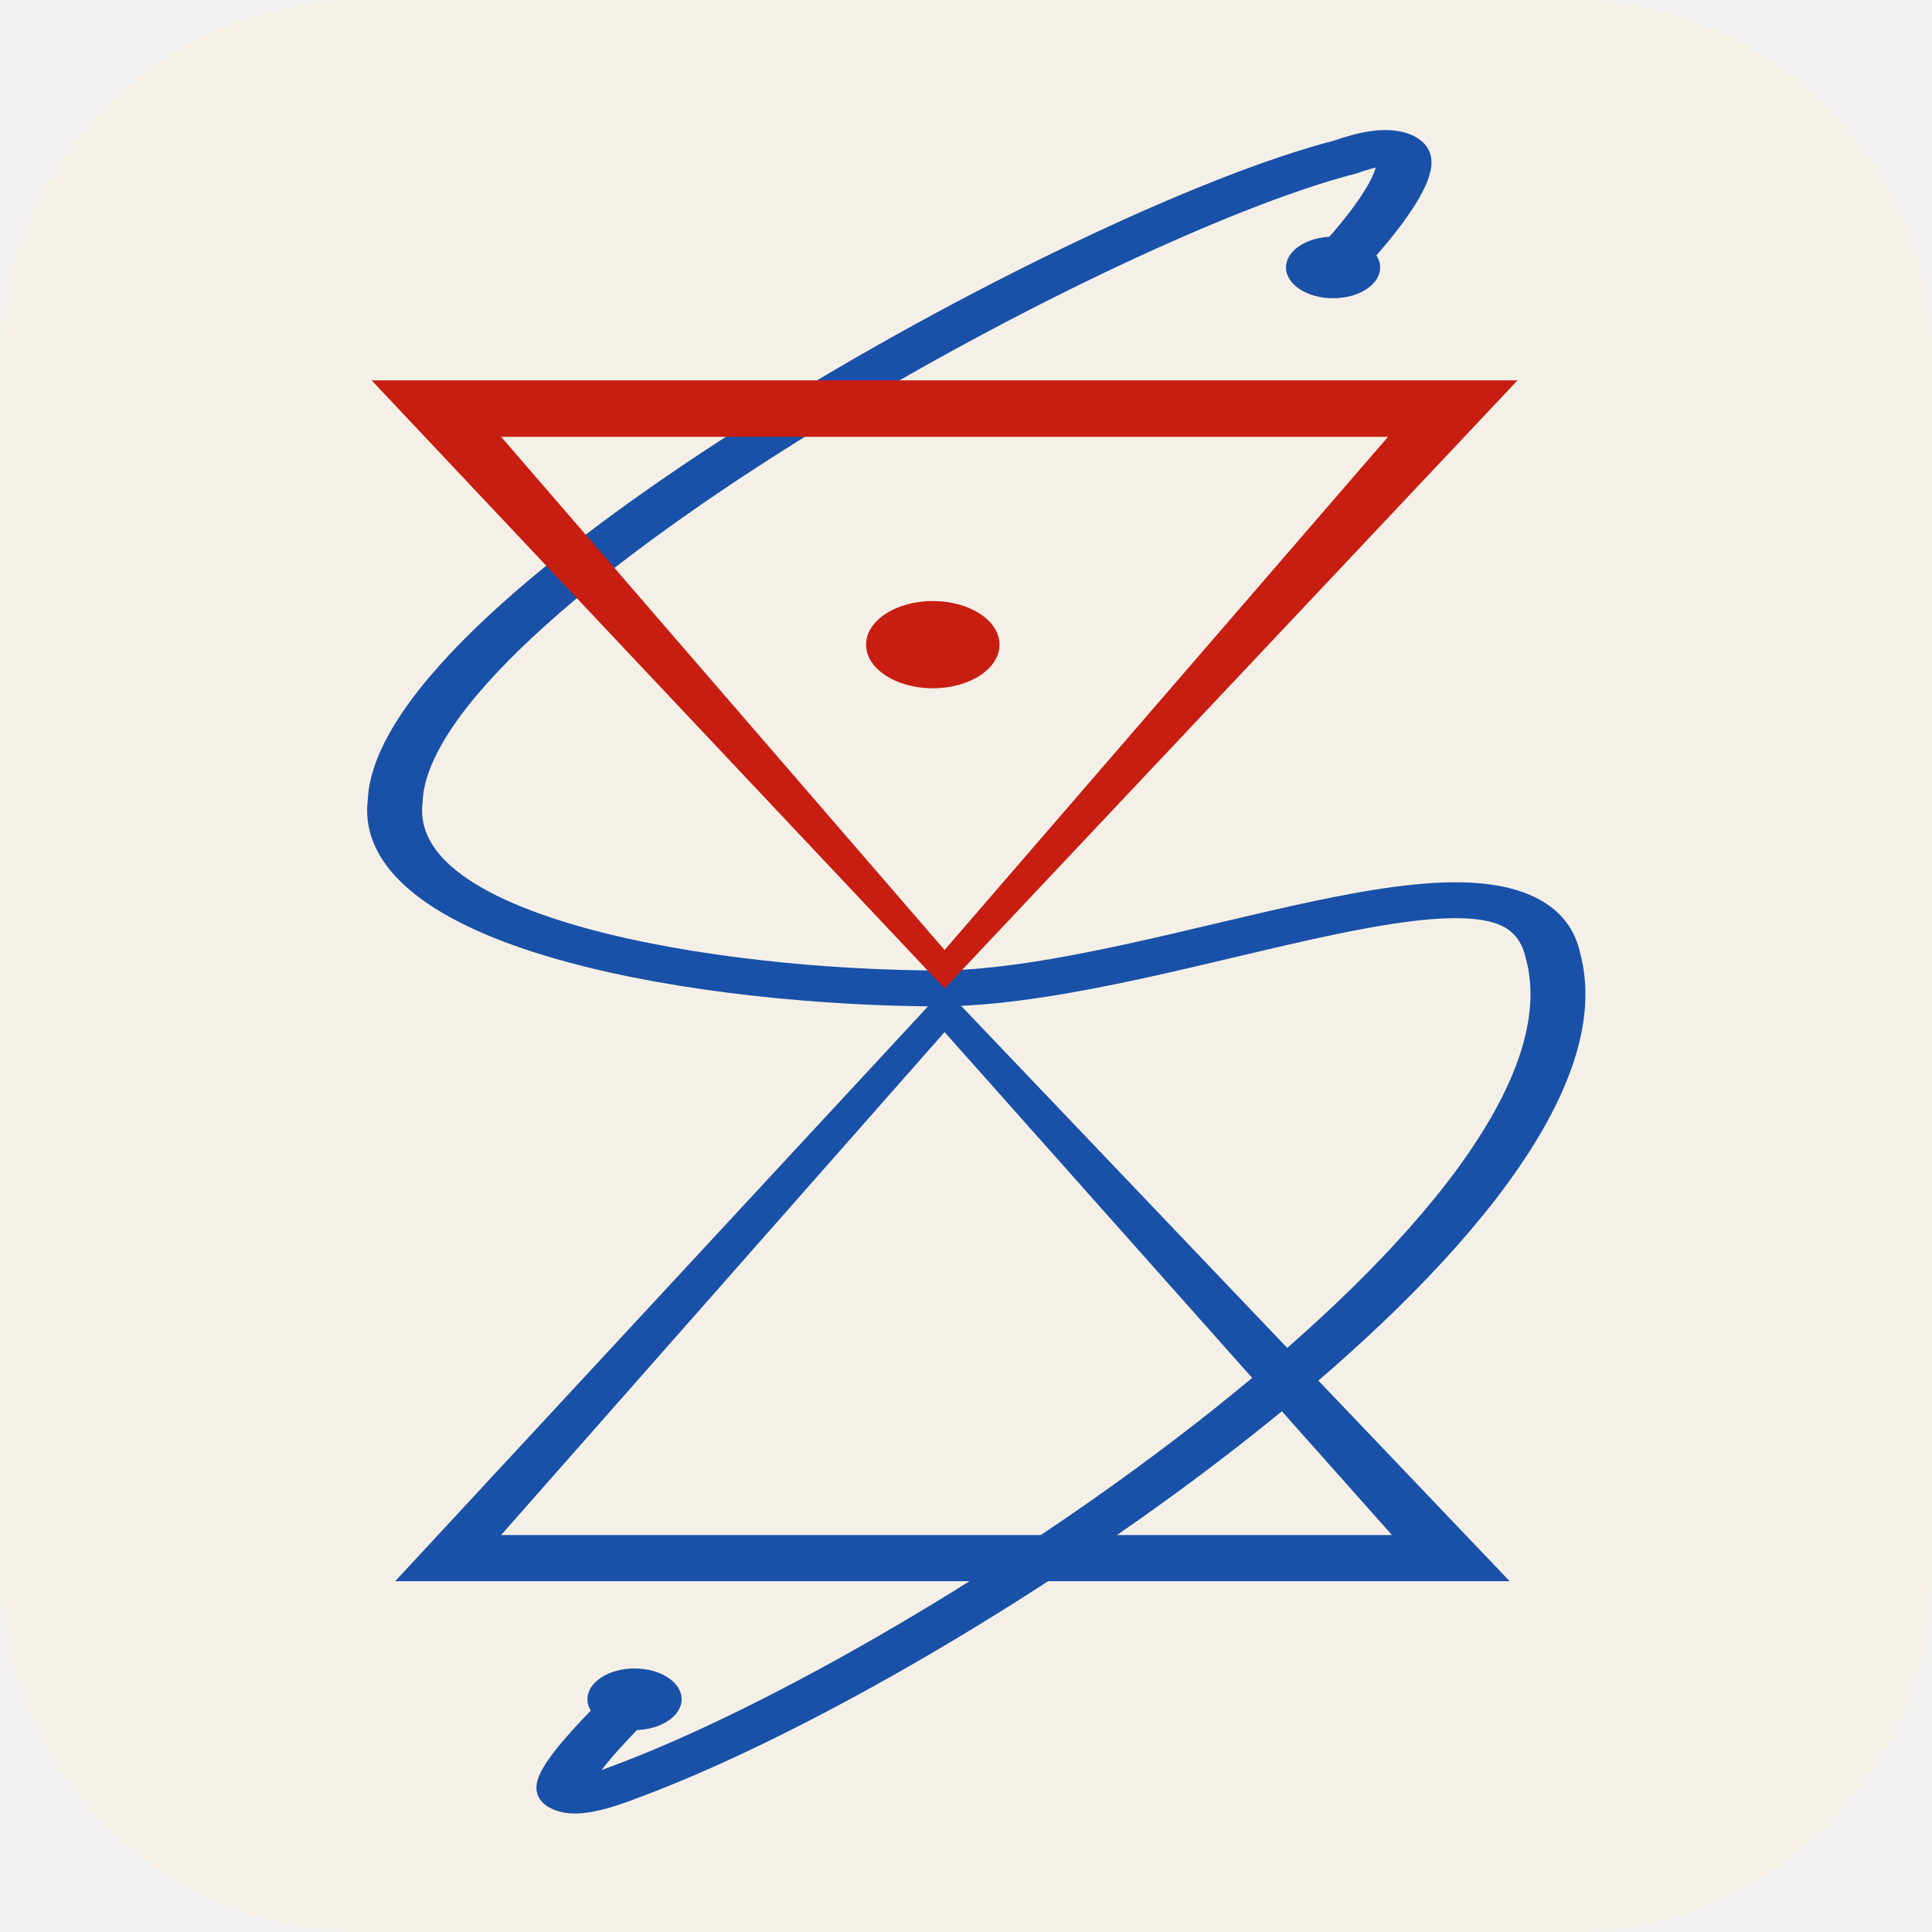
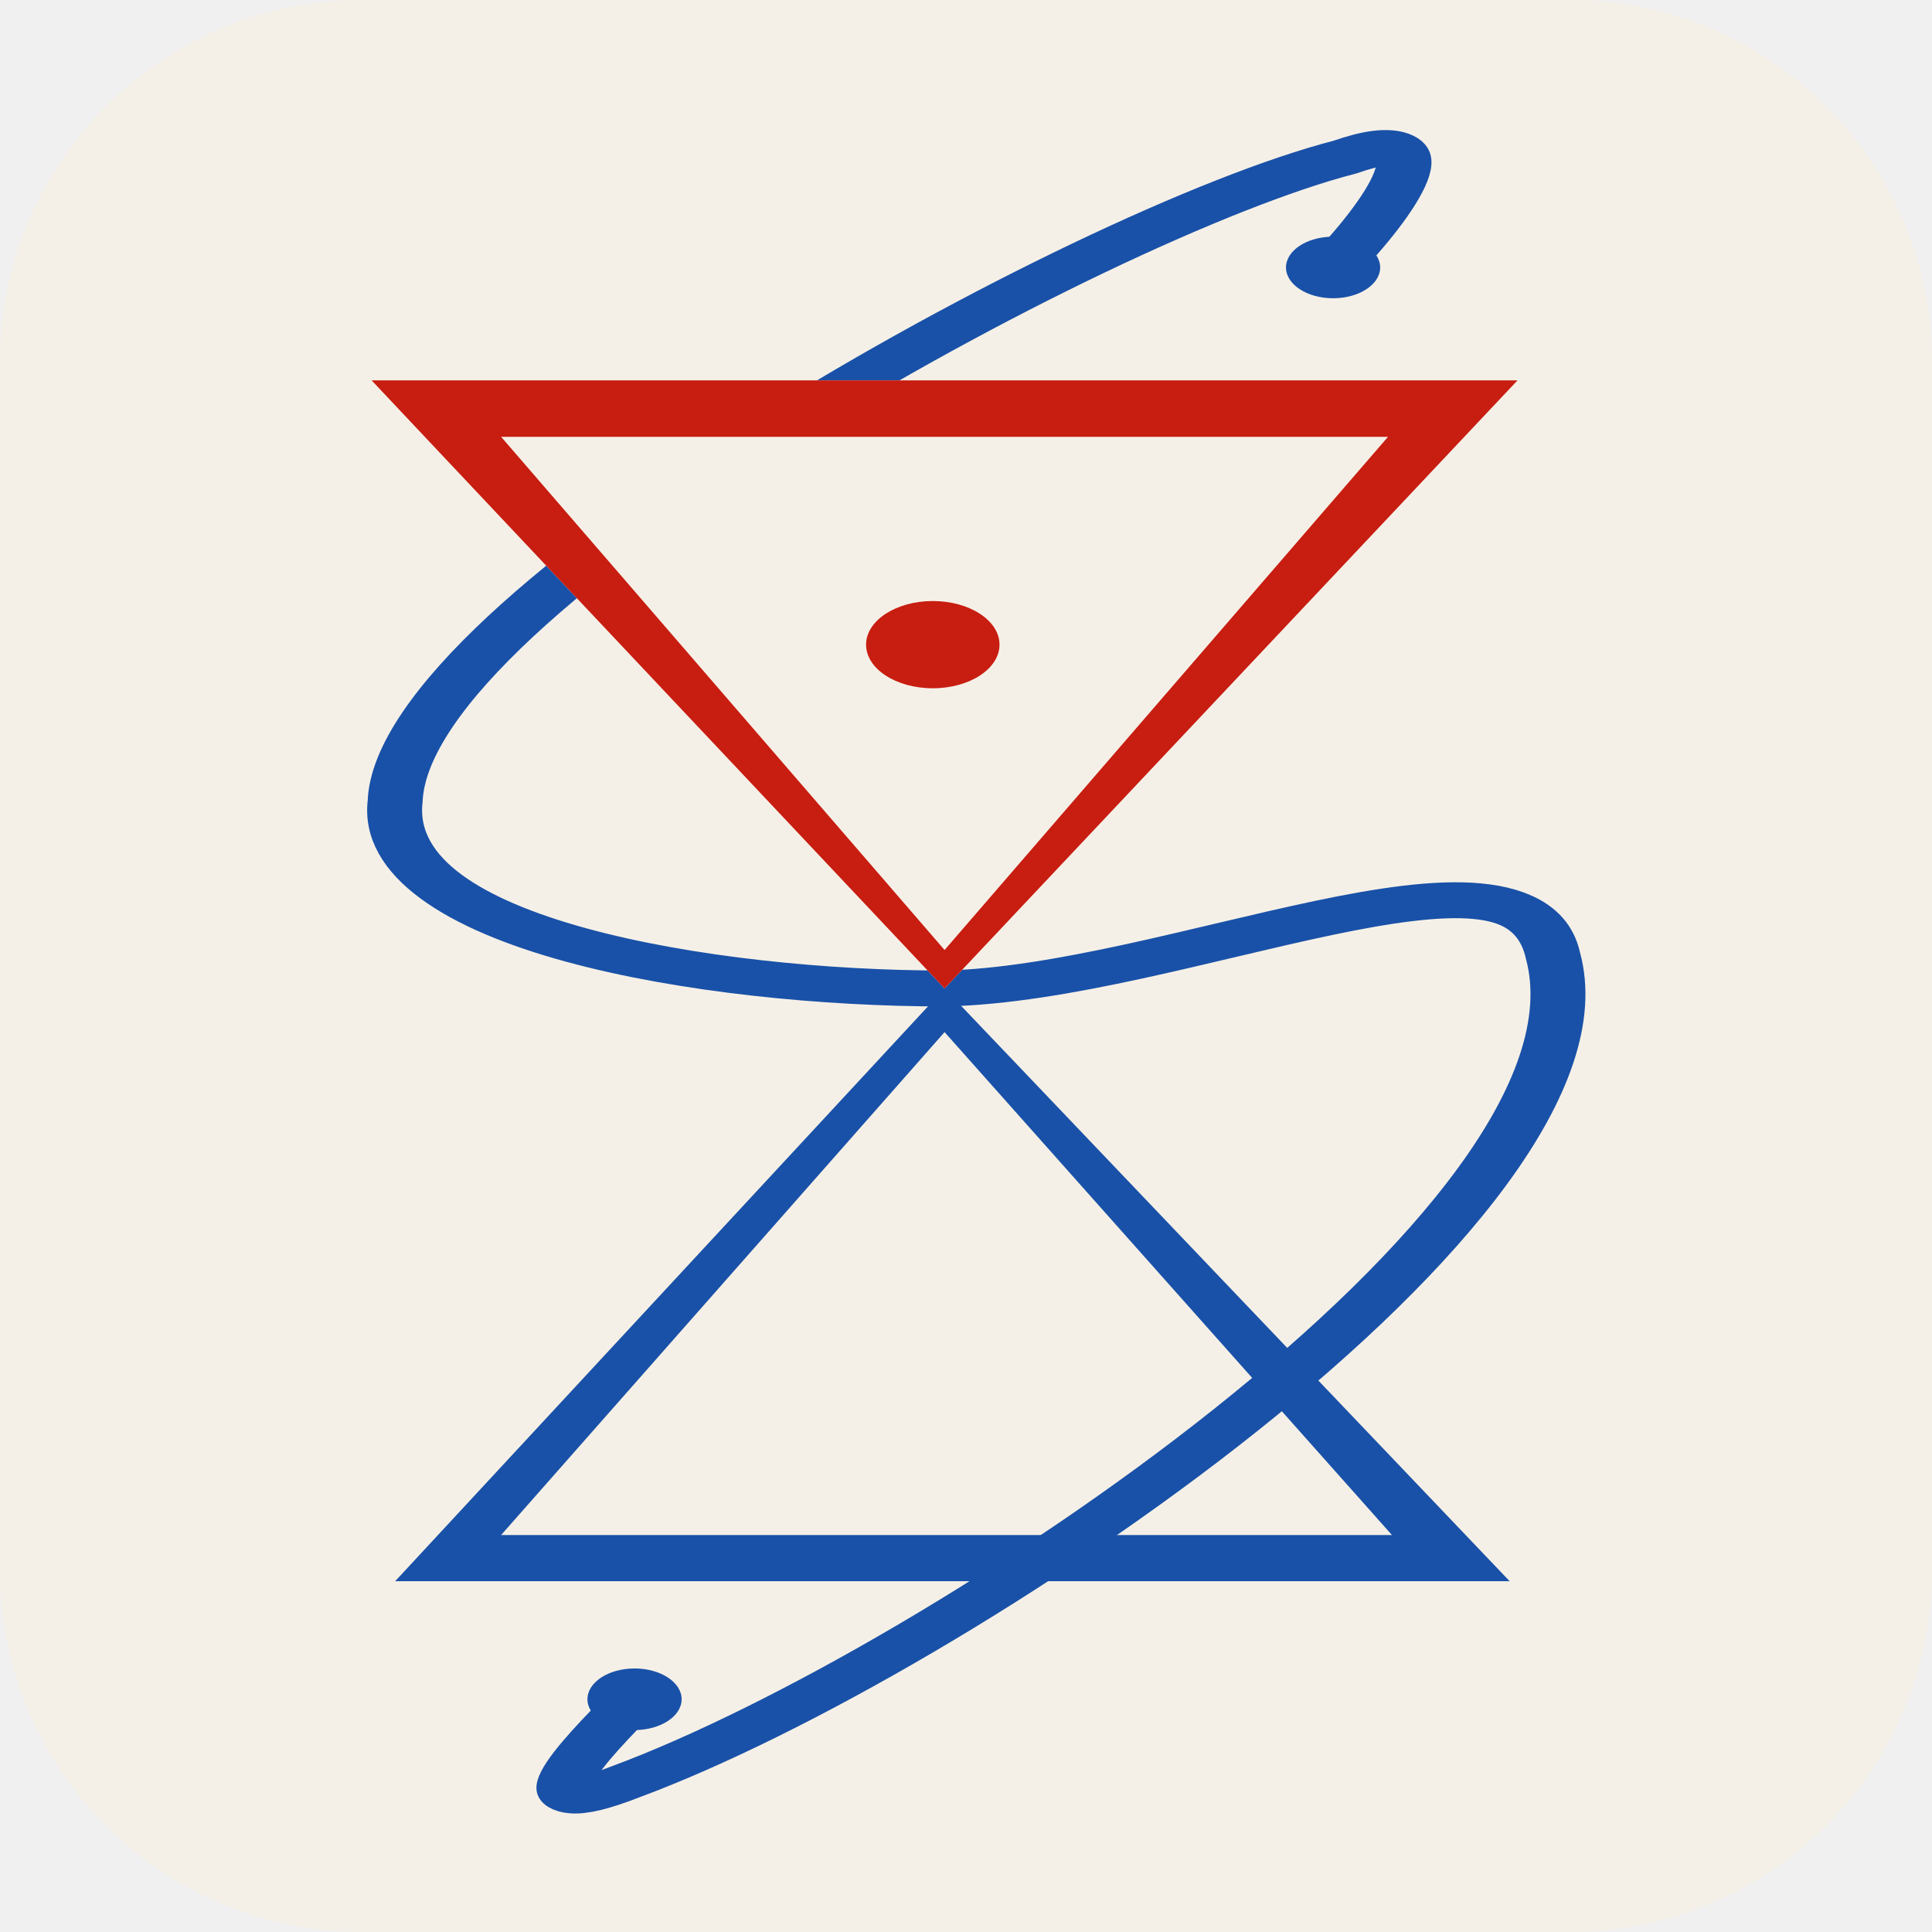
<svg xmlns="http://www.w3.org/2000/svg" viewBox="0 0 64 64">
+   <defs>
+     <mask id="upper-triangle-string-mask" maskUnits="userSpaceOnUse" x="60" y="40" width="380" height="710" style="mask-type:luminance">
+       <rect x="60" y="40" width="380" height="710" fill="#fff" />
+       <path d="M87 160H379L233 397Z" fill="#000" />
+     </mask>
+   </defs>
  <rect width="64" height="64" rx="12" fill="#f5f0e7" />
  <g transform="translate(1 -1) scale(.13 .085)">
-     <path d="M332 116C346 94 363 58 335 73C269 99 95 247 93 324C89 376 173 397 233 397C292 395 380 330 388 384C406 484 233 660 152 706C122 724 141 694 154 674" fill="none" stroke="#1951A8" stroke-width="14" stroke-linecap="round" />
+     <path mask="url(#upper-triangle-string-mask)" d="M332 116C346 94 363 58 335 73C269 99 95 247 93 324C89 376 173 397 233 397C292 395 380 330 388 384C406 484 233 660 152 706C122 724 141 694 154 674" fill="none" stroke="#1951A8" stroke-width="14" stroke-linecap="round" />
    <path d="M87 160H379L233 397ZM120 182 233 382 346 182Z" fill="#c81d11" fill-rule="evenodd" />
    <path d="M233 397 377 628H93ZM233 414 120 610H347Z" fill="#1951A8" fill-rule="evenodd" />
    <circle cx="230" cy="263" r="17" fill="#c81d11" />
    <circle cx="332" cy="116" r="12" fill="#1951A8" />
    <circle cx="154" cy="674" r="12" fill="#1951A8" />
  </g>
</svg>
